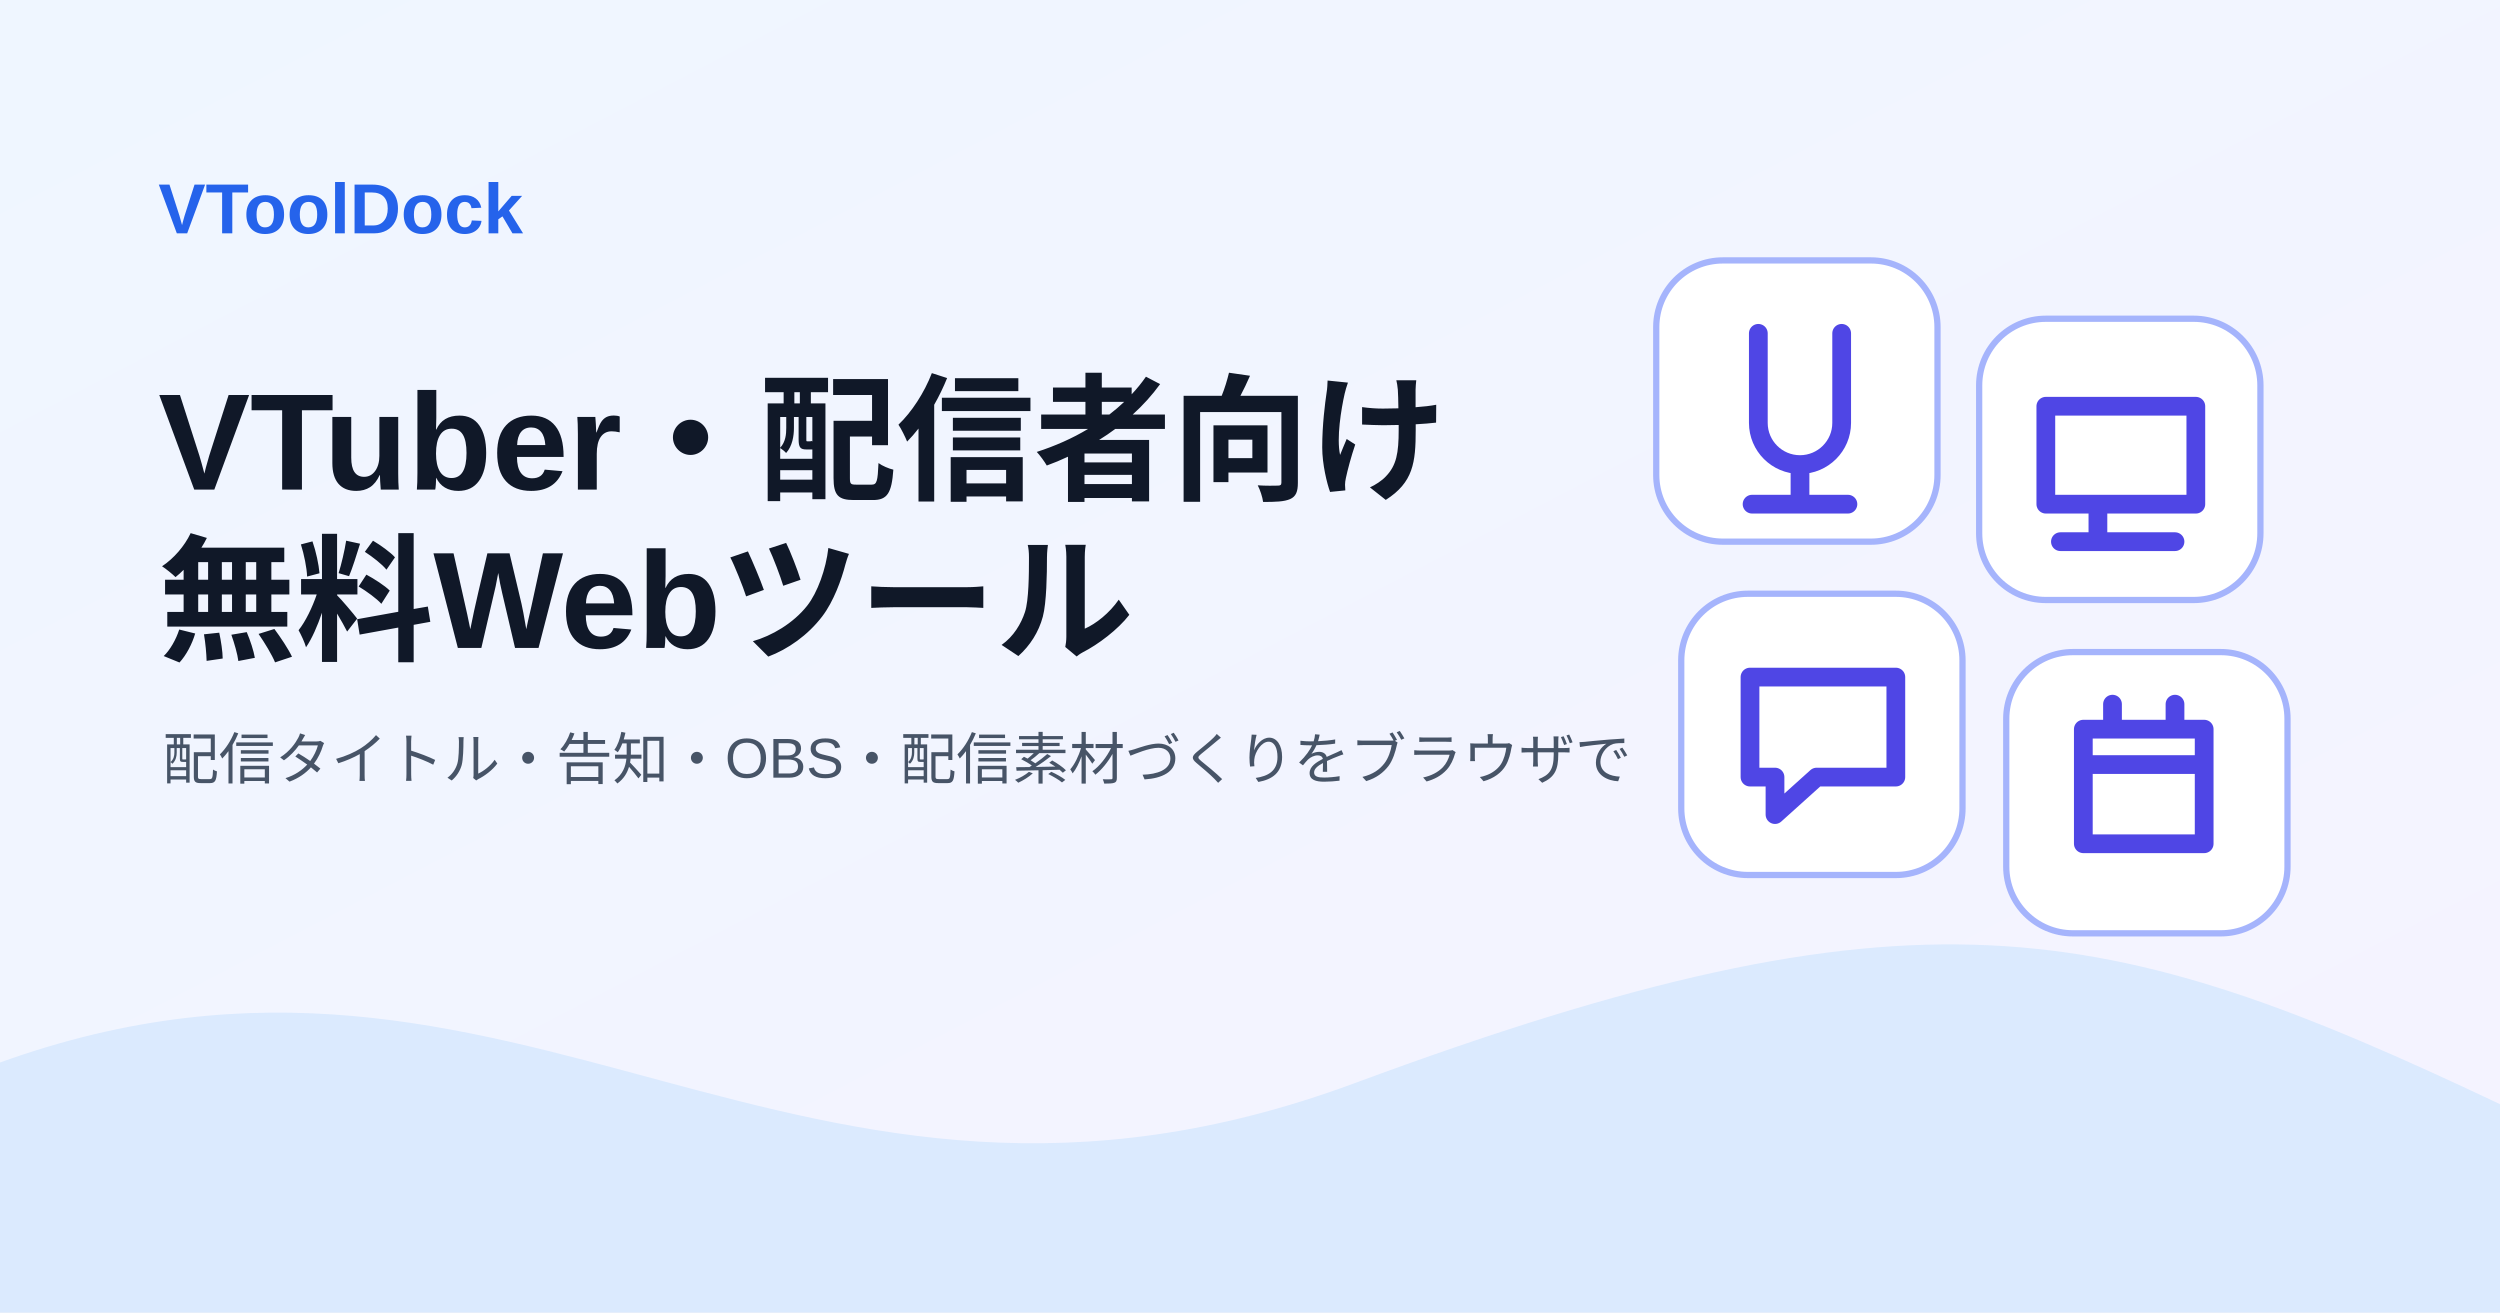
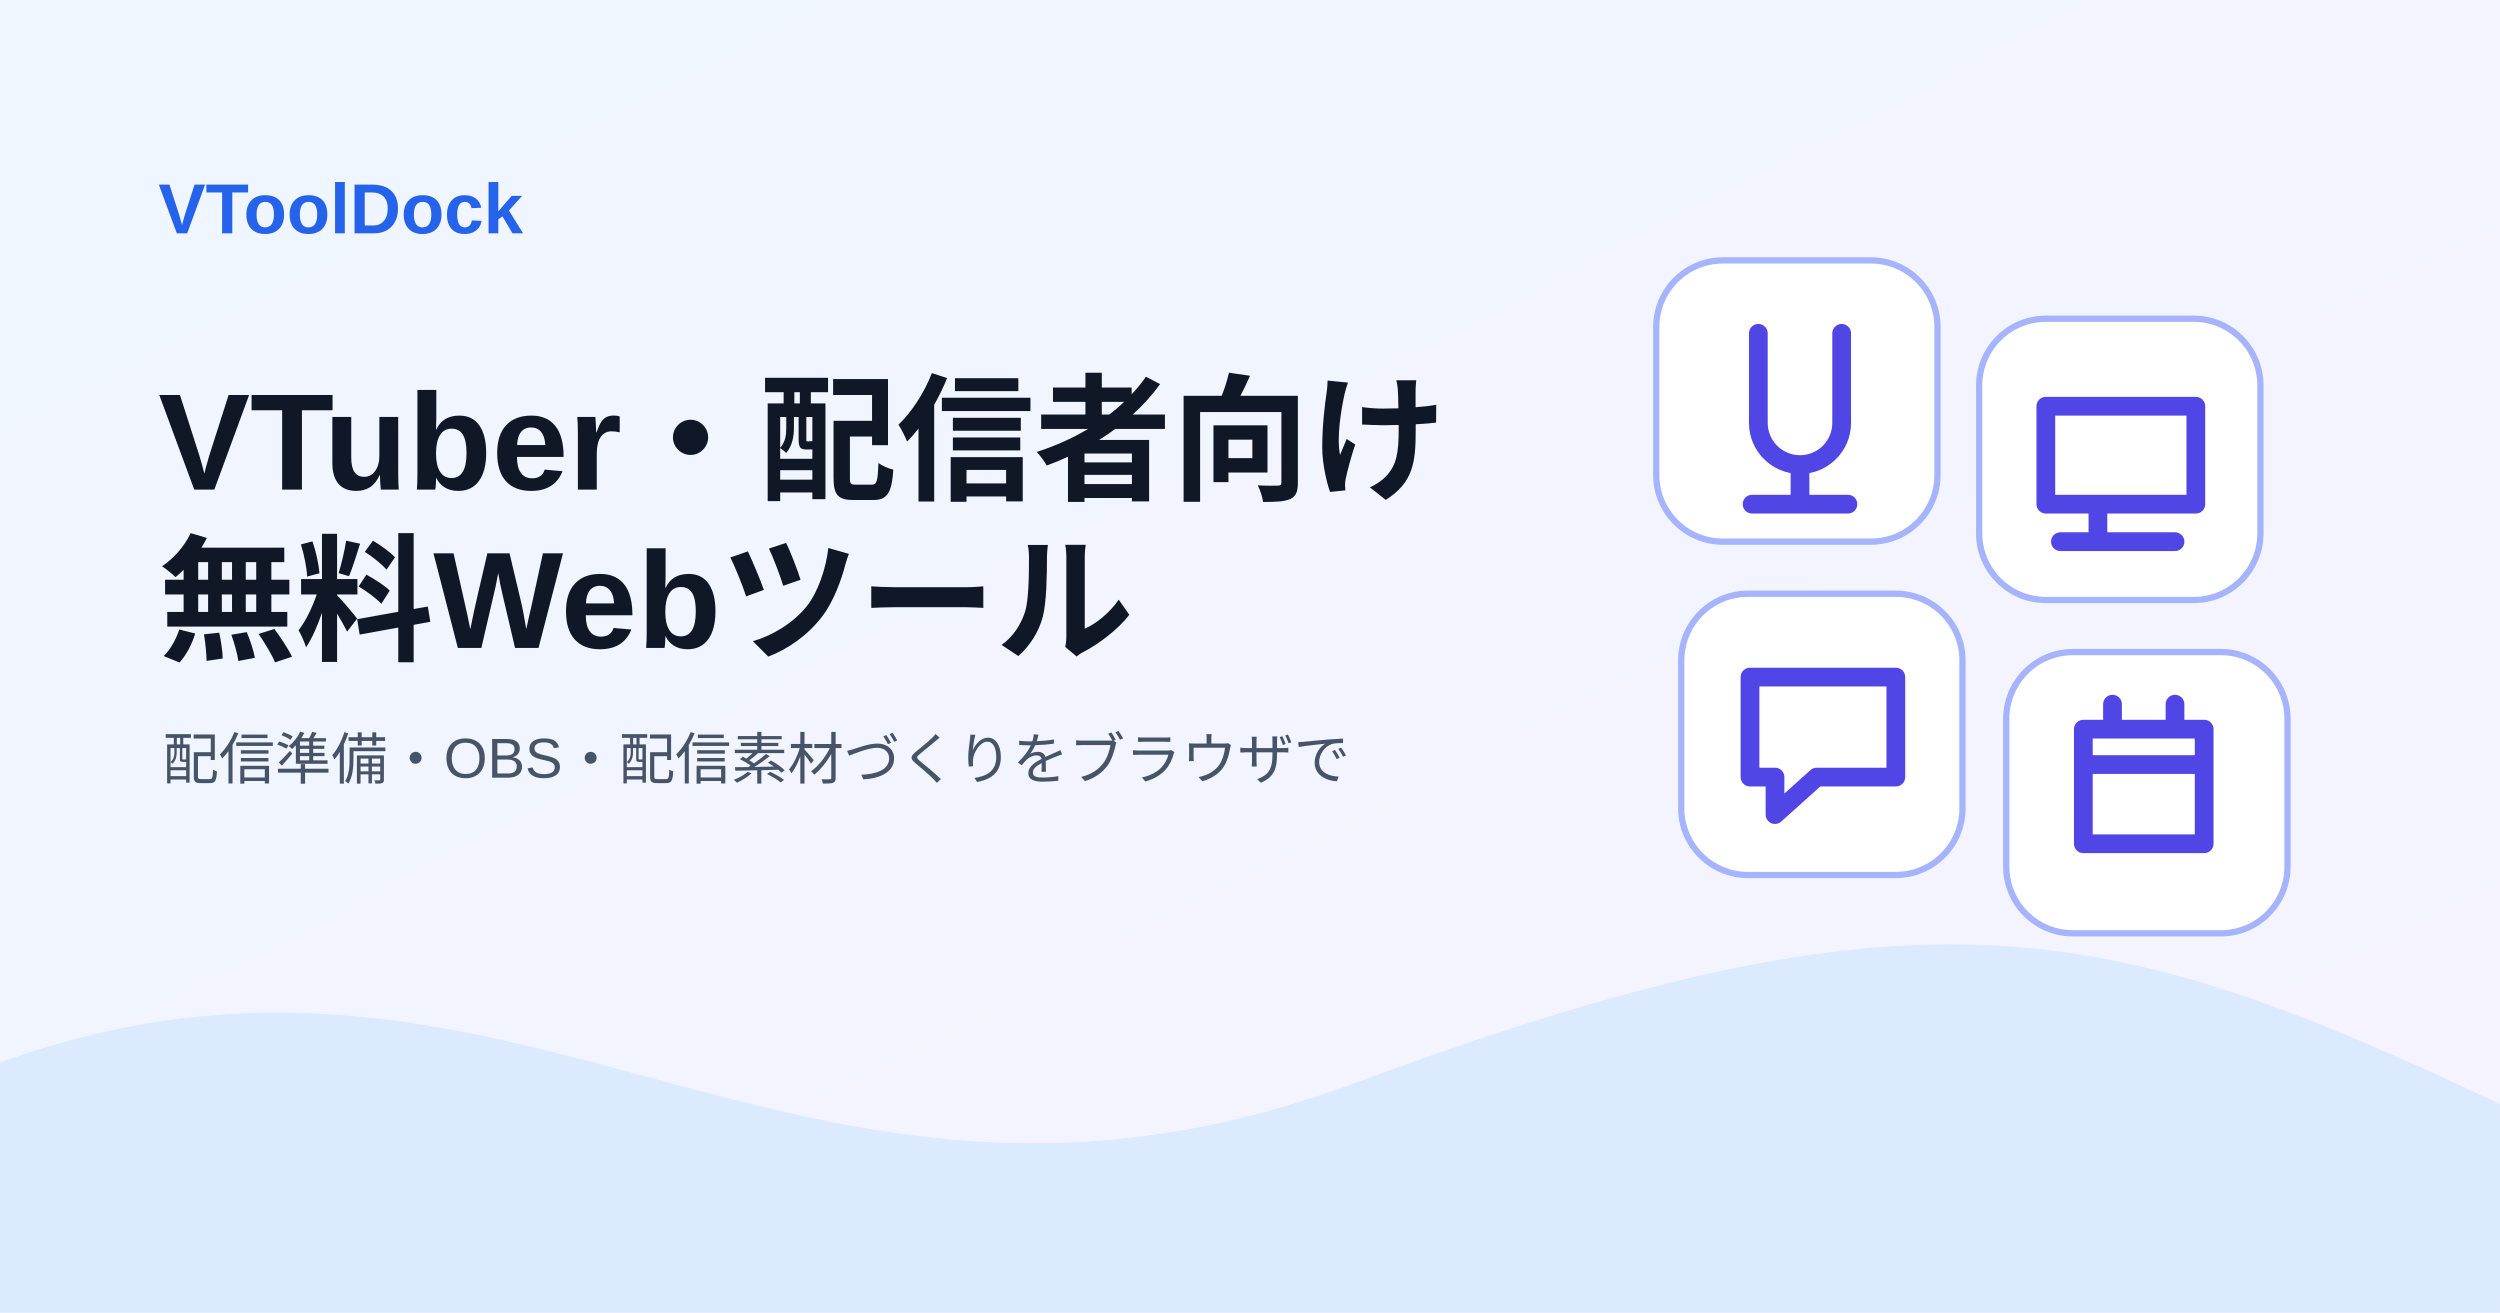
<svg xmlns="http://www.w3.org/2000/svg" width="1200" height="630" viewBox="0 0 1200 630">
  <defs>
    <linearGradient id="bg" x2="1" y2="1">
      <stop stop-color="#eff6ff" />
      <stop offset="1" stop-color="#f5f3ff" />
    </linearGradient>
  </defs>
  <rect width="1200" height="630" fill="url(#bg)" />
  <path d="M0 510C250 420 380 620 650 520s360-80 550 10v100H0z" fill="#dbeafe" />
  <g font-family="Arial,'Yu Gothic',sans-serif">
    <text x="76" y="112" fill="#2563eb" font-size="34" font-weight="800">VToolDock</text>
    <text x="76" y="235" fill="#101828" font-size="66" font-weight="800">VTuber・配信者向け</text>
    <text x="76" y="312" fill="#101828" font-size="66" font-weight="800">無料Webツール</text>
-     <text x="78" y="374" fill="#475467" font-size="27">配信タイトル・告知・OBS・配信素材づくりをブラウザで</text>
+     <text x="78" y="374" fill="#475467" font-size="27">配信準備・OBS・配信素材づくりをブラウザで</text>
  </g>
  <g transform="translate(795 125)" fill="white" stroke="#a5b4fc" stroke-width="3">
    <rect x="0" y="0" width="135" height="135" rx="32" />
    <rect x="155" y="28" width="135" height="135" rx="32" />
    <rect x="12" y="160" width="135" height="135" rx="32" />
    <rect x="168" y="188" width="135" height="135" rx="32" />
  </g>
  <g transform="translate(795 125)" fill="none" stroke="#4f46e5" stroke-width="9" stroke-linecap="round" stroke-linejoin="round">
    <path d="M49 35v43a20 20 0 0 0 40 0V35M69 98v19m-23 0h46" />
    <path d="M187 70h72v47h-72zm25 47v18m-18 0h55" />
    <path d="M45 200h70v48H77l-20 18v-18H45z" />
    <path d="M205 225h58v55h-58zM219 213v12m30-12v12m-44 17h58" />
  </g>
</svg>
